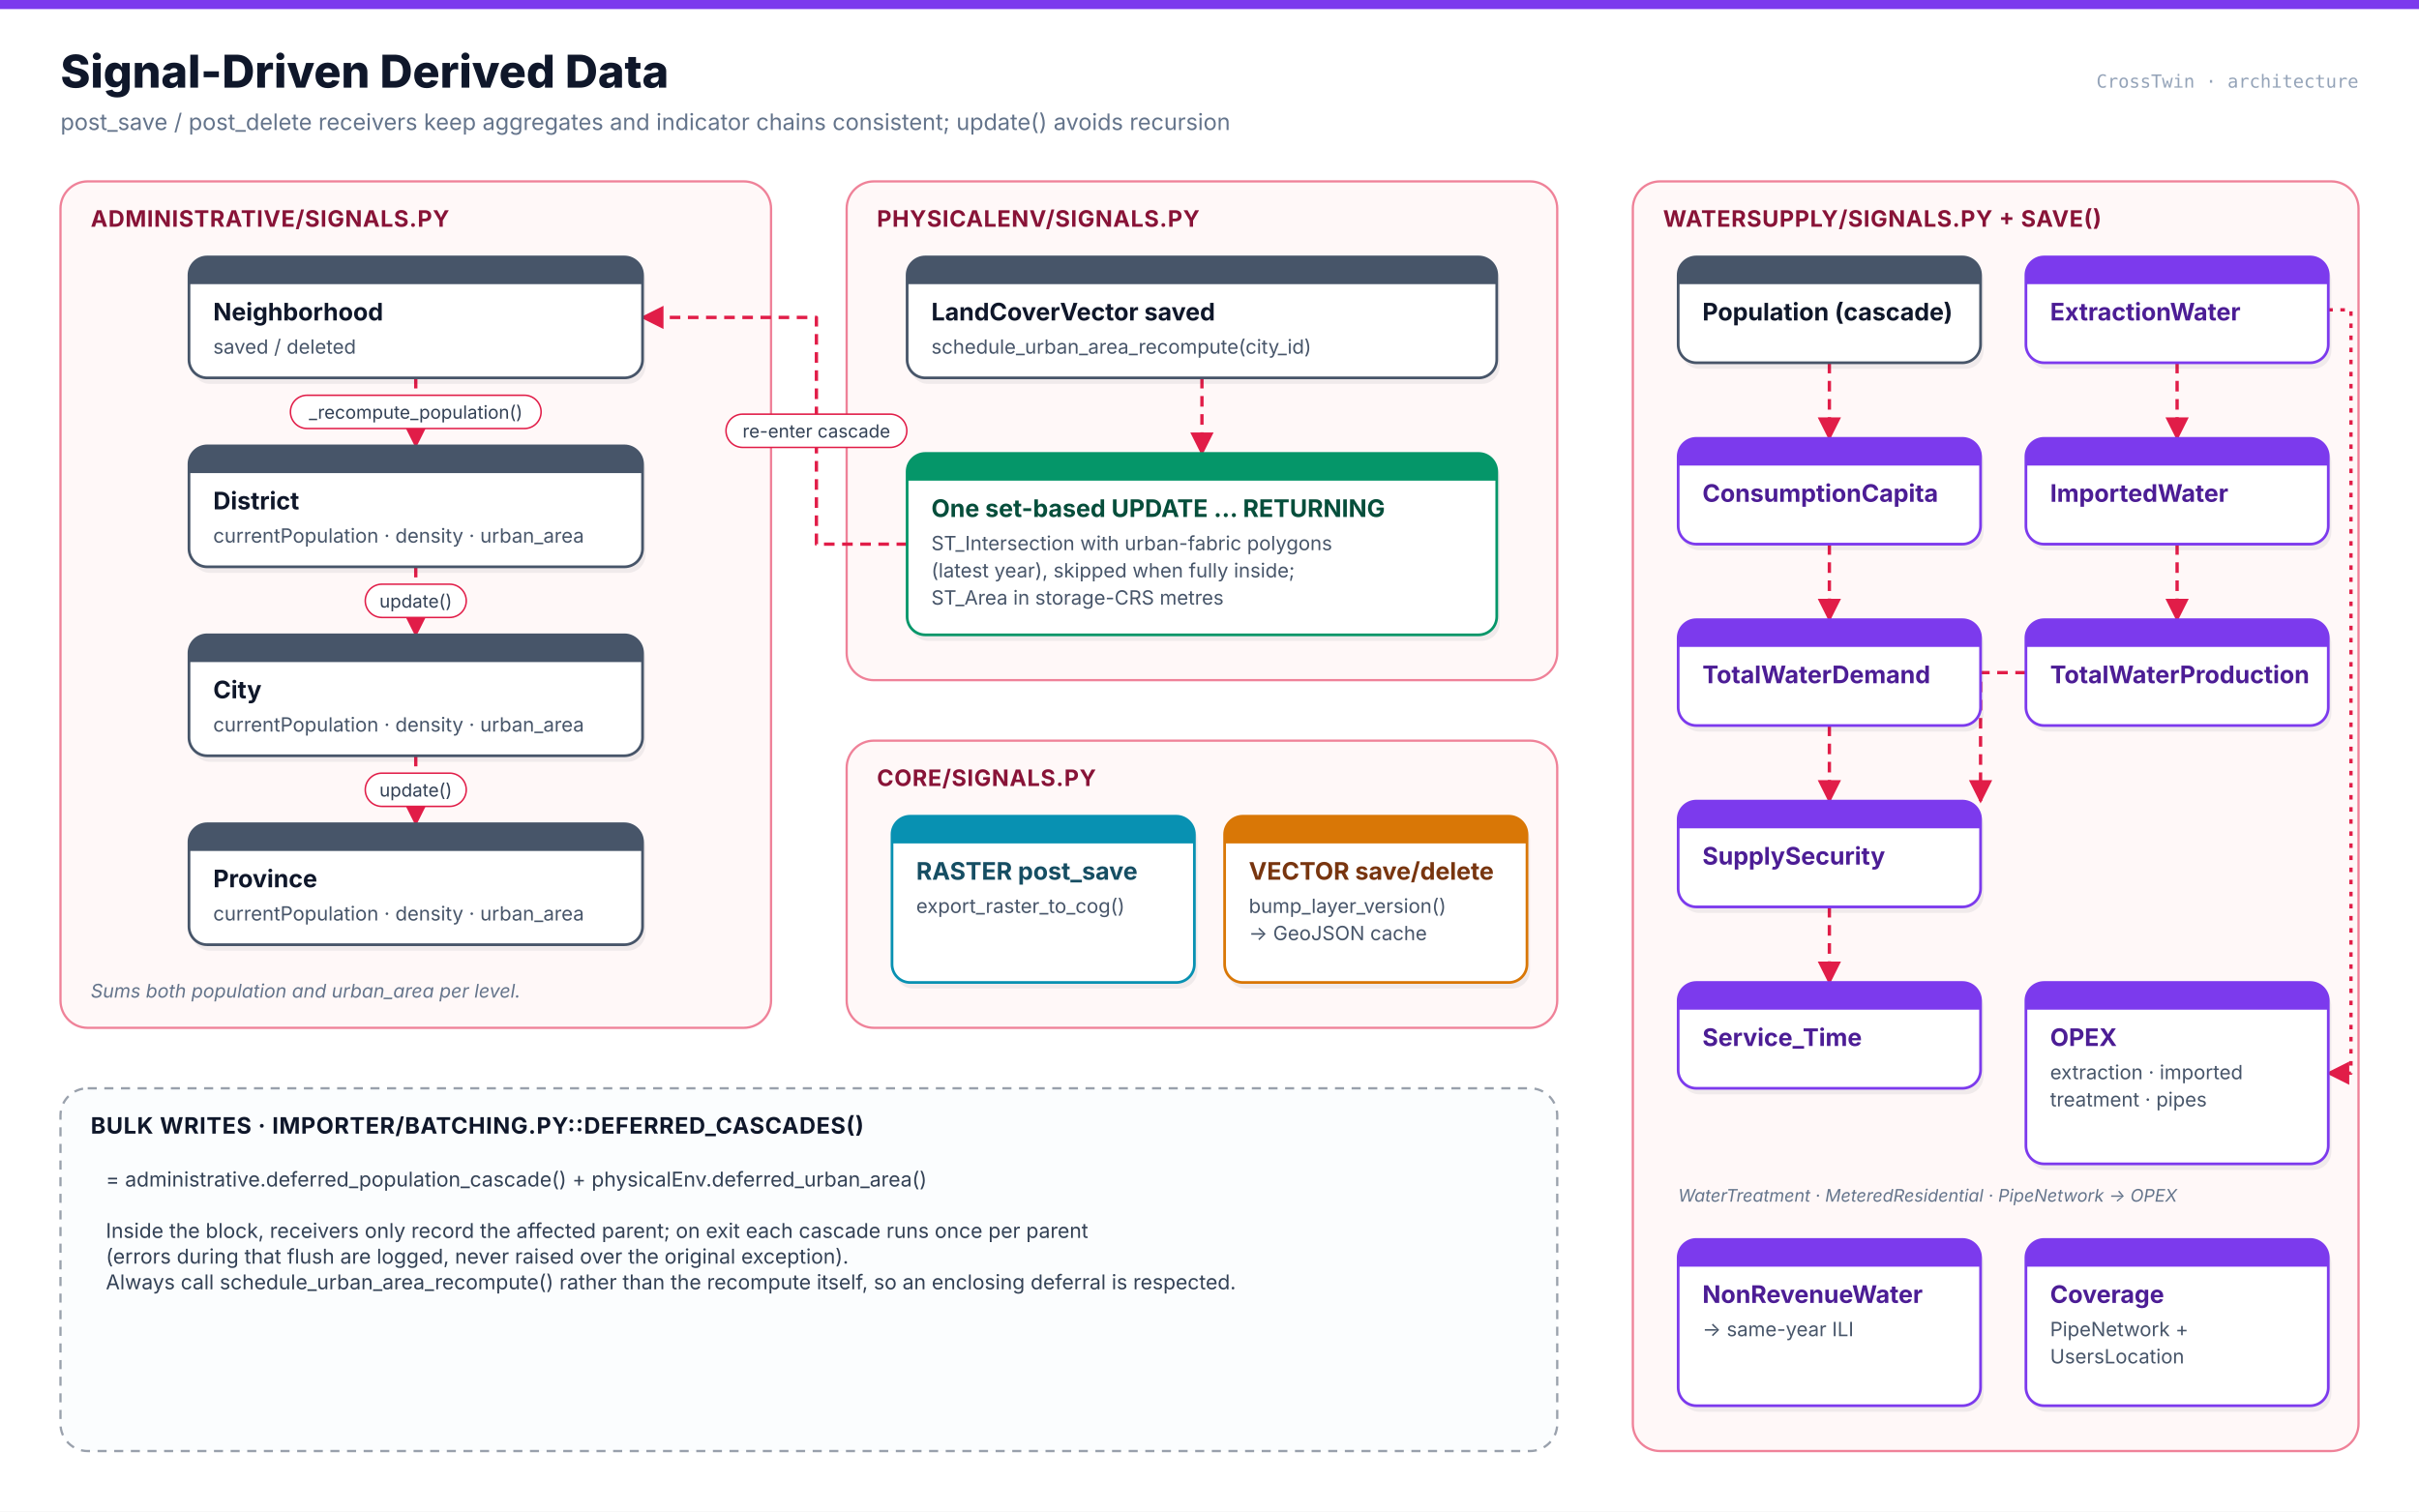
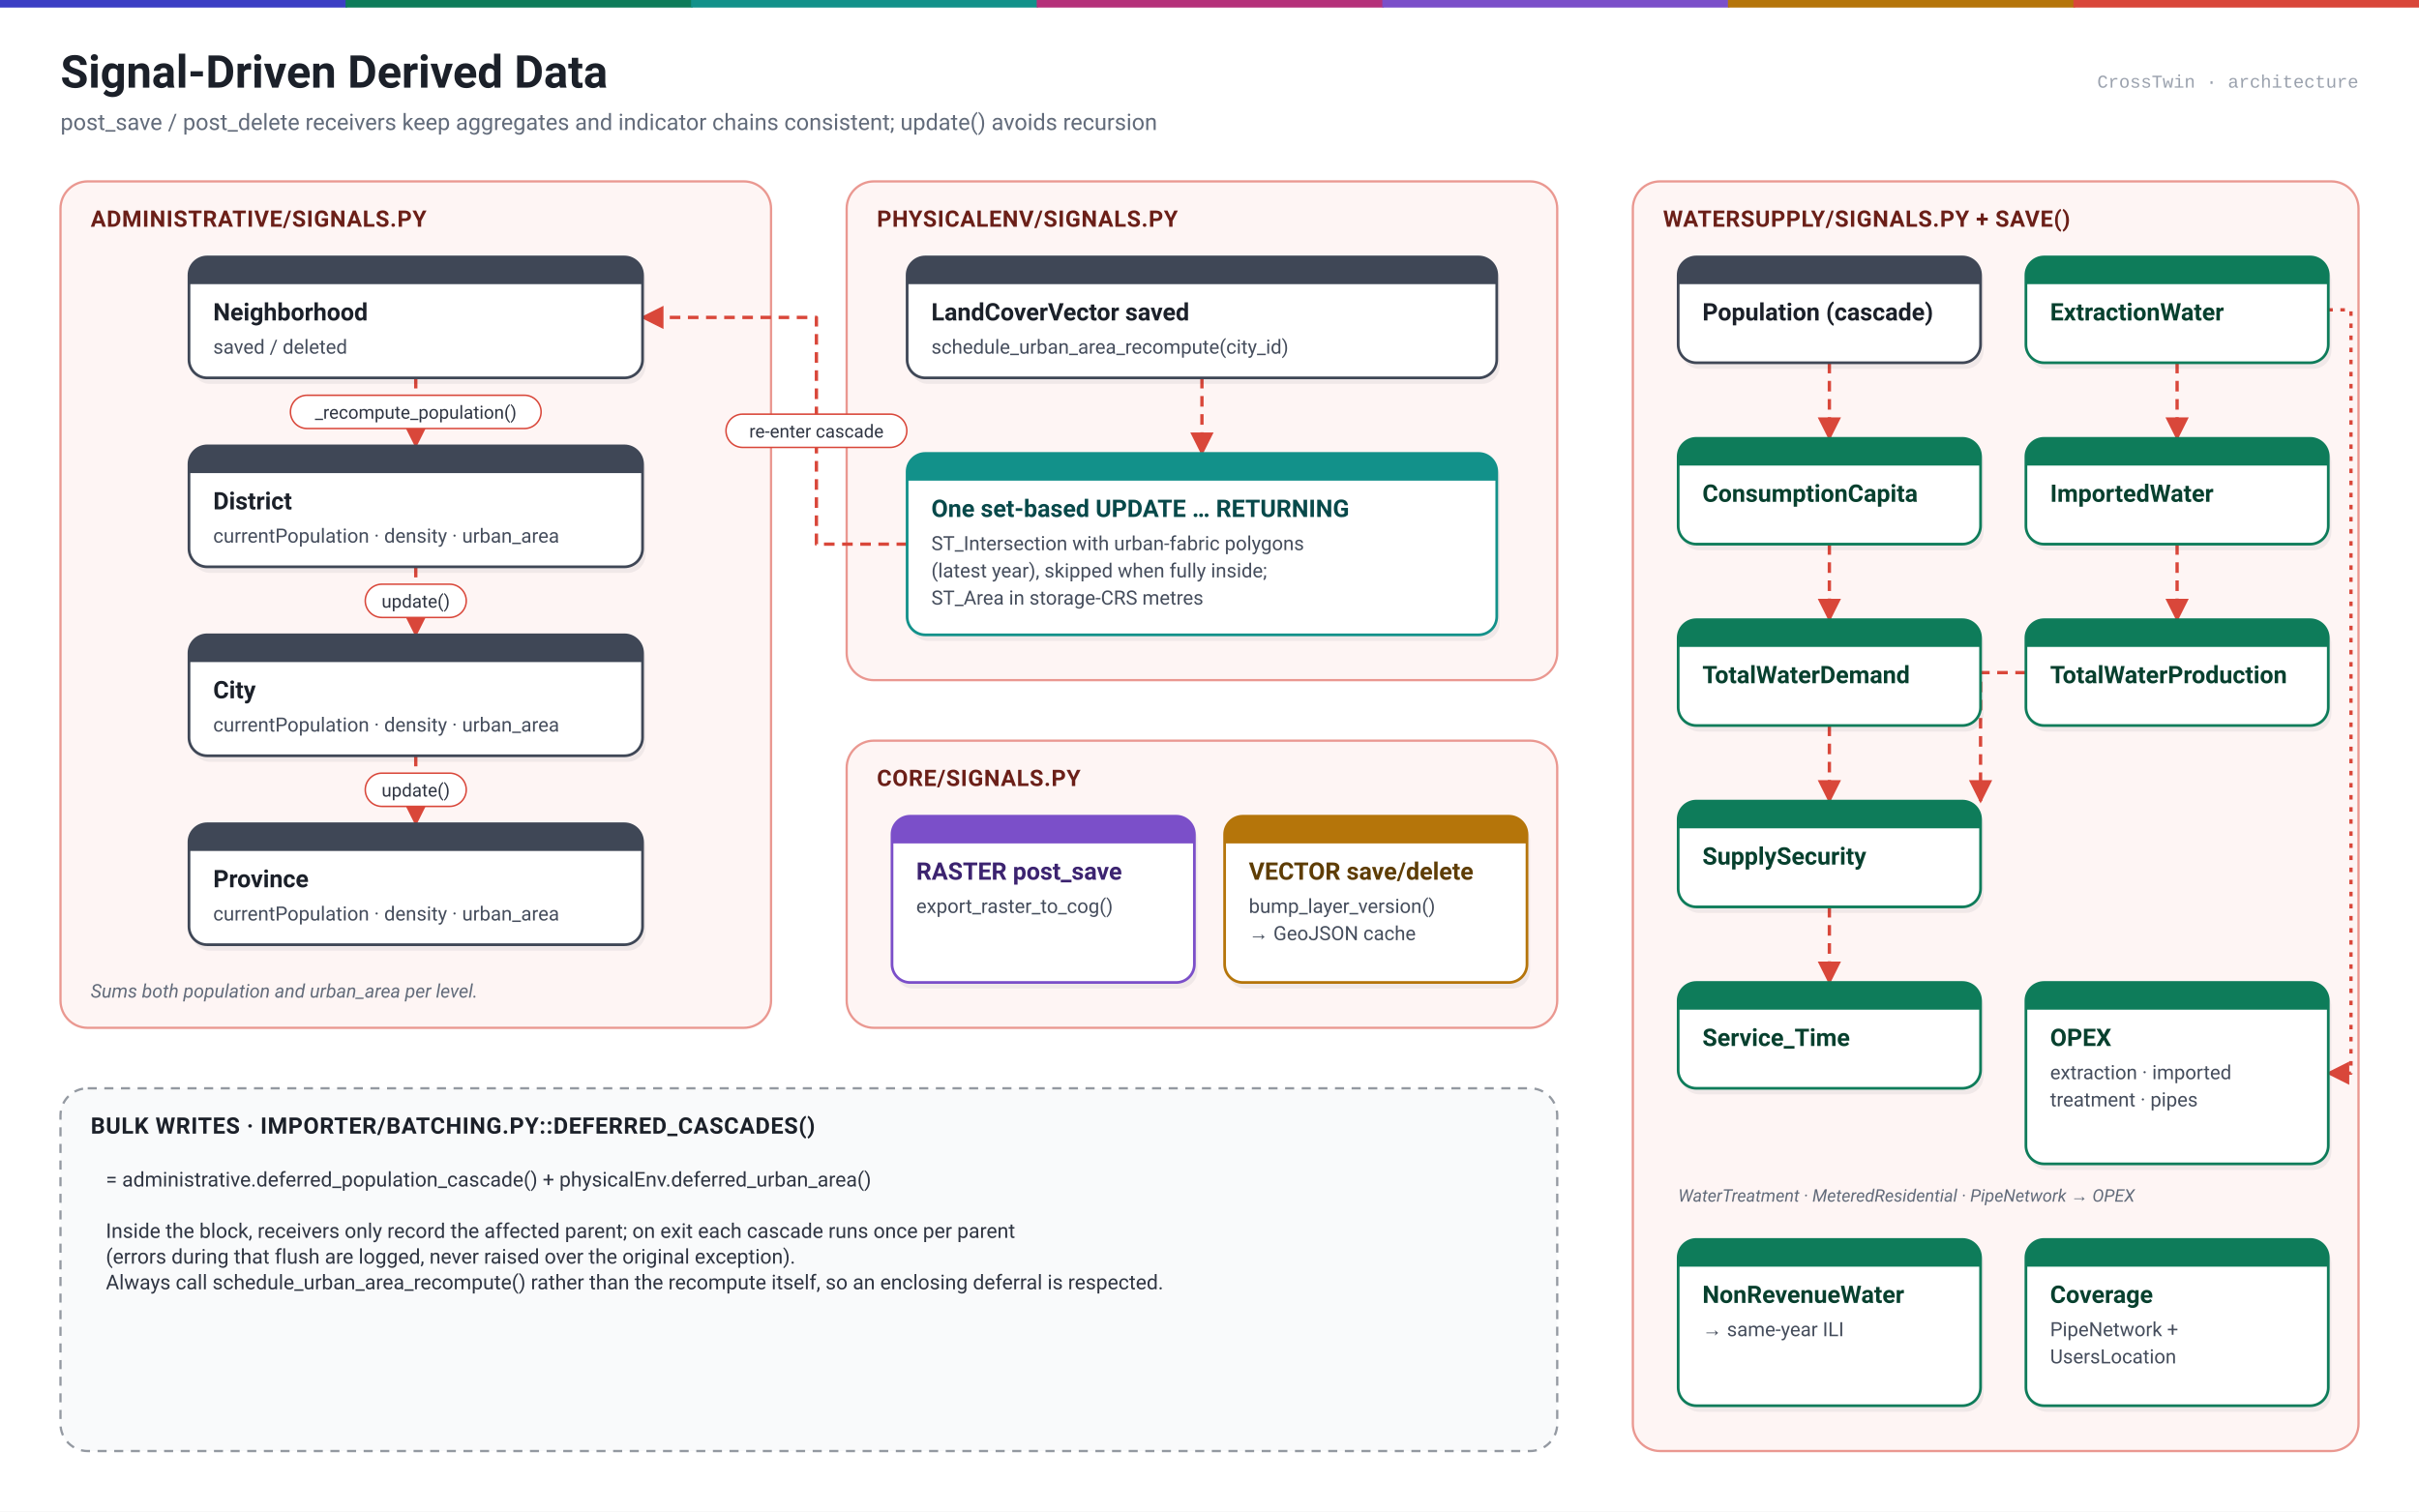
<svg xmlns="http://www.w3.org/2000/svg" viewBox="0 0 1600 1000" width="1600" height="1000" role="img" aria-label="Signal-Driven Derived Data">
  <style>
-   .t { font-family:'Inter','Segoe UI',system-ui,-apple-system,sans-serif; }
-   .m { font-family:'IBM Plex Mono','Cascadia Code',Consolas,monospace; }
+   .t { font-family:'Roboto','Helvetica Neue','Arial',sans-serif; }
+   .m { font-family:'JetBrains Mono','Consolas','Courier New',monospace; }
  .flow { stroke-dasharray:7 5; animation:dash 1.2s linear infinite; }
  @keyframes dash { to { stroke-dashoffset:-24; } }
  @media (prefers-reduced-motion: reduce) { .flow { animation:none; } }
</style>
  <defs>
    <marker id="a-client" viewBox="0 0 10 10" refX="9" refY="5" markerWidth="7" markerHeight="7" orient="auto-start-reverse">
-       <path d="M0,0 L10,5 L0,10 z" fill="#2563eb" />
+       <path d="M0,0 L10,5 L0,10 z" fill="#3b3fc4" />
    </marker>
    <marker id="as-client" viewBox="0 0 10 10" refX="9" refY="5" markerWidth="7" markerHeight="7" orient="auto-start-reverse">
-       <path d="M0,0 L10,5 L0,10 z" fill="#2563eb" />
+       <path d="M0,0 L10,5 L0,10 z" fill="#3b3fc4" />
    </marker>
    <marker id="a-django" viewBox="0 0 10 10" refX="9" refY="5" markerWidth="7" markerHeight="7" orient="auto-start-reverse">
-       <path d="M0,0 L10,5 L0,10 z" fill="#7c3aed" />
+       <path d="M0,0 L10,5 L0,10 z" fill="#0e7c5a" />
    </marker>
    <marker id="as-django" viewBox="0 0 10 10" refX="9" refY="5" markerWidth="7" markerHeight="7" orient="auto-start-reverse">
-       <path d="M0,0 L10,5 L0,10 z" fill="#7c3aed" />
+       <path d="M0,0 L10,5 L0,10 z" fill="#0e7c5a" />
    </marker>
    <marker id="a-data" viewBox="0 0 10 10" refX="9" refY="5" markerWidth="7" markerHeight="7" orient="auto-start-reverse">
-       <path d="M0,0 L10,5 L0,10 z" fill="#059669" />
+       <path d="M0,0 L10,5 L0,10 z" fill="#12918a" />
    </marker>
    <marker id="as-data" viewBox="0 0 10 10" refX="9" refY="5" markerWidth="7" markerHeight="7" orient="auto-start-reverse">
-       <path d="M0,0 L10,5 L0,10 z" fill="#059669" />
+       <path d="M0,0 L10,5 L0,10 z" fill="#12918a" />
    </marker>
    <marker id="a-external" viewBox="0 0 10 10" refX="9" refY="5" markerWidth="7" markerHeight="7" orient="auto-start-reverse">
-       <path d="M0,0 L10,5 L0,10 z" fill="#ea580c" />
+       <path d="M0,0 L10,5 L0,10 z" fill="#b5317a" />
    </marker>
    <marker id="as-external" viewBox="0 0 10 10" refX="9" refY="5" markerWidth="7" markerHeight="7" orient="auto-start-reverse">
-       <path d="M0,0 L10,5 L0,10 z" fill="#ea580c" />
+       <path d="M0,0 L10,5 L0,10 z" fill="#b5317a" />
    </marker>
    <marker id="a-raster" viewBox="0 0 10 10" refX="9" refY="5" markerWidth="7" markerHeight="7" orient="auto-start-reverse">
-       <path d="M0,0 L10,5 L0,10 z" fill="#0891b2" />
+       <path d="M0,0 L10,5 L0,10 z" fill="#7b4fc9" />
    </marker>
    <marker id="as-raster" viewBox="0 0 10 10" refX="9" refY="5" markerWidth="7" markerHeight="7" orient="auto-start-reverse">
-       <path d="M0,0 L10,5 L0,10 z" fill="#0891b2" />
+       <path d="M0,0 L10,5 L0,10 z" fill="#7b4fc9" />
    </marker>
    <marker id="a-cache" viewBox="0 0 10 10" refX="9" refY="5" markerWidth="7" markerHeight="7" orient="auto-start-reverse">
-       <path d="M0,0 L10,5 L0,10 z" fill="#d97706" />
+       <path d="M0,0 L10,5 L0,10 z" fill="#b5750a" />
    </marker>
    <marker id="as-cache" viewBox="0 0 10 10" refX="9" refY="5" markerWidth="7" markerHeight="7" orient="auto-start-reverse">
-       <path d="M0,0 L10,5 L0,10 z" fill="#d97706" />
+       <path d="M0,0 L10,5 L0,10 z" fill="#b5750a" />
    </marker>
    <marker id="a-signal" viewBox="0 0 10 10" refX="9" refY="5" markerWidth="7" markerHeight="7" orient="auto-start-reverse">
-       <path d="M0,0 L10,5 L0,10 z" fill="#e11d48" />
+       <path d="M0,0 L10,5 L0,10 z" fill="#d9473a" />
    </marker>
    <marker id="as-signal" viewBox="0 0 10 10" refX="9" refY="5" markerWidth="7" markerHeight="7" orient="auto-start-reverse">
-       <path d="M0,0 L10,5 L0,10 z" fill="#e11d48" />
+       <path d="M0,0 L10,5 L0,10 z" fill="#d9473a" />
    </marker>
    <marker id="a-neutral" viewBox="0 0 10 10" refX="9" refY="5" markerWidth="7" markerHeight="7" orient="auto-start-reverse">
-       <path d="M0,0 L10,5 L0,10 z" fill="#475569" />
+       <path d="M0,0 L10,5 L0,10 z" fill="#3f4756" />
    </marker>
    <marker id="as-neutral" viewBox="0 0 10 10" refX="9" refY="5" markerWidth="7" markerHeight="7" orient="auto-start-reverse">
-       <path d="M0,0 L10,5 L0,10 z" fill="#475569" />
+       <path d="M0,0 L10,5 L0,10 z" fill="#3f4756" />
    </marker>
  </defs>
  <rect width="1600" height="1000" fill="#ffffff" />
-   <rect width="1600" height="6" fill="#7c3aed" />
-   <text class="t" x="40" y="58" font-size="30" font-weight="800" fill="#0f172a">Signal-Driven Derived Data</text>
-   <text class="t" x="40" y="86" font-size="15" fill="#64748b">post_save / post_delete receivers keep aggregates and indicator chains consistent; update() avoids recursion</text>
-   <text class="m" x="1560" y="58" font-size="12" fill="#94a3b8" text-anchor="end">CrossTwin · architecture</text>
-   <rect x="40" y="120" width="470" height="560" rx="18" fill="#fff1f2" fill-opacity="0.55" stroke="#e11d48" stroke-opacity="0.55" stroke-width="1.5" />
-   <text class="t" x="60" y="150" font-size="15" font-weight="700" fill="#881337" letter-spacing="0.4">ADMINISTRATIVE/SIGNALS.PY</text>
-   <rect x="560" y="120" width="470" height="330" rx="18" fill="#fff1f2" fill-opacity="0.55" stroke="#e11d48" stroke-opacity="0.55" stroke-width="1.5" />
-   <text class="t" x="580" y="150" font-size="15" font-weight="700" fill="#881337" letter-spacing="0.4">PHYSICALENV/SIGNALS.PY</text>
-   <rect x="560" y="490" width="470" height="190" rx="18" fill="#fff1f2" fill-opacity="0.55" stroke="#e11d48" stroke-opacity="0.55" stroke-width="1.5" />
-   <text class="t" x="580" y="520" font-size="15" font-weight="700" fill="#881337" letter-spacing="0.4">CORE/SIGNALS.PY</text>
-   <rect x="1080" y="120" width="480" height="840" rx="18" fill="#fff1f2" fill-opacity="0.55" stroke="#e11d48" stroke-opacity="0.55" stroke-width="1.5" />
-   <text class="t" x="1100" y="150" font-size="15" font-weight="700" fill="#881337" letter-spacing="0.4">WATERSUPPLY/SIGNALS.PY + SAVE()</text>
-   <rect x="40" y="720" width="990" height="240" rx="18" fill="#f8fafc" fill-opacity="0.55" stroke="#475569" stroke-opacity="0.55" stroke-width="1.5" stroke-dasharray="6 5" />
-   <text class="t" x="60" y="750" font-size="15" font-weight="700" fill="#0f172a" letter-spacing="0.4">BULK WRITES  ·  IMPORTER/BATCHING.PY::DEFERRED_CASCADES()</text>
-   <path d="M1540,205 L1555,205 L1555,710 L1540,710" fill="none" stroke="#e11d48" stroke-width="2.2" stroke-linejoin="round" stroke-dasharray="3 5" marker-end="url(#a-signal)" />
-   <path d="M1340,445 L1310,445 L1310,530" fill="none" stroke="#e11d48" stroke-width="2.2" stroke-linejoin="round" class="flow" marker-end="url(#a-signal)" />
-   <path d="M1440,360 L1440,410" fill="none" stroke="#e11d48" stroke-width="2.2" stroke-linejoin="round" class="flow" marker-end="url(#a-signal)" />
-   <path d="M1440,240 L1440,290" fill="none" stroke="#e11d48" stroke-width="2.2" stroke-linejoin="round" class="flow" marker-end="url(#a-signal)" />
-   <path d="M1210,600 L1210,650" fill="none" stroke="#e11d48" stroke-width="2.2" stroke-linejoin="round" class="flow" marker-end="url(#a-signal)" />
-   <path d="M1210,480 L1210,530" fill="none" stroke="#e11d48" stroke-width="2.2" stroke-linejoin="round" class="flow" marker-end="url(#a-signal)" />
-   <path d="M1210,360 L1210,410" fill="none" stroke="#e11d48" stroke-width="2.2" stroke-linejoin="round" class="flow" marker-end="url(#a-signal)" />
-   <path d="M1210,240 L1210,290" fill="none" stroke="#e11d48" stroke-width="2.2" stroke-linejoin="round" class="flow" marker-end="url(#a-signal)" />
-   <path d="M600,360 L540,360 L540,210 L425,210" fill="none" stroke="#e11d48" stroke-width="2.2" stroke-linejoin="round" class="flow" marker-end="url(#a-signal)" />
-   <path d="M795,250 L795,300" fill="none" stroke="#e11d48" stroke-width="2.2" stroke-linejoin="round" class="flow" marker-end="url(#a-signal)" />
-   <path d="M275,500 L275,545" fill="none" stroke="#e11d48" stroke-width="2.2" stroke-linejoin="round" class="flow" marker-end="url(#a-signal)" />
-   <path d="M275,375 L275,420" fill="none" stroke="#e11d48" stroke-width="2.2" stroke-linejoin="round" class="flow" marker-end="url(#a-signal)" />
-   <path d="M275,250 L275,295" fill="none" stroke="#e11d48" stroke-width="2.2" stroke-linejoin="round" class="flow" marker-end="url(#a-signal)" />
-   <rect x="127" y="174" width="300" height="80" rx="12" fill="#0f172a" fill-opacity="0.06" />
-   <rect x="125" y="170" width="300" height="80" rx="12" fill="#fff" stroke="#475569" stroke-width="1.8" />
-   <path d="M137,170 h276 a12,12 0 0 1 12,12 v6 h-300 v-6 a12,12 0 0 1 12,-12 z" fill="#475569" />
-   <text class="t" x="141" y="212" font-size="16" font-weight="700" fill="#0f172a">Neighborhood</text>
-   <text class="t" x="141" y="234" font-size="13" fill="#475569">saved / deleted</text>
-   <rect x="127" y="299" width="300" height="80" rx="12" fill="#0f172a" fill-opacity="0.06" />
-   <rect x="125" y="295" width="300" height="80" rx="12" fill="#fff" stroke="#475569" stroke-width="1.8" />
-   <path d="M137,295 h276 a12,12 0 0 1 12,12 v6 h-300 v-6 a12,12 0 0 1 12,-12 z" fill="#475569" />
-   <text class="t" x="141" y="337" font-size="16" font-weight="700" fill="#0f172a">District</text>
-   <text class="t" x="141" y="359" font-size="13" fill="#475569">currentPopulation · density · urban_area</text>
-   <rect x="127" y="424" width="300" height="80" rx="12" fill="#0f172a" fill-opacity="0.06" />
-   <rect x="125" y="420" width="300" height="80" rx="12" fill="#fff" stroke="#475569" stroke-width="1.8" />
-   <path d="M137,420 h276 a12,12 0 0 1 12,12 v6 h-300 v-6 a12,12 0 0 1 12,-12 z" fill="#475569" />
-   <text class="t" x="141" y="462" font-size="16" font-weight="700" fill="#0f172a">City</text>
-   <text class="t" x="141" y="484" font-size="13" fill="#475569">currentPopulation · density · urban_area</text>
-   <rect x="127" y="549" width="300" height="80" rx="12" fill="#0f172a" fill-opacity="0.06" />
-   <rect x="125" y="545" width="300" height="80" rx="12" fill="#fff" stroke="#475569" stroke-width="1.8" />
-   <path d="M137,545 h276 a12,12 0 0 1 12,12 v6 h-300 v-6 a12,12 0 0 1 12,-12 z" fill="#475569" />
-   <text class="t" x="141" y="587" font-size="16" font-weight="700" fill="#0f172a">Province</text>
-   <text class="t" x="141" y="609" font-size="13" fill="#475569">currentPopulation · density · urban_area</text>
-   <rect x="602" y="174" width="390" height="80" rx="12" fill="#0f172a" fill-opacity="0.06" />
-   <rect x="600" y="170" width="390" height="80" rx="12" fill="#fff" stroke="#475569" stroke-width="1.8" />
-   <path d="M612,170 h366 a12,12 0 0 1 12,12 v6 h-390 v-6 a12,12 0 0 1 12,-12 z" fill="#475569" />
-   <text class="t" x="616" y="212" font-size="16" font-weight="700" fill="#0f172a">LandCoverVector saved</text>
-   <text class="t" x="616" y="234" font-size="13" fill="#475569">schedule_urban_area_recompute(city_id)</text>
-   <rect x="602" y="304" width="390" height="120" rx="12" fill="#0f172a" fill-opacity="0.06" />
-   <rect x="600" y="300" width="390" height="120" rx="12" fill="#fff" stroke="#059669" stroke-width="1.8" />
-   <path d="M612,300 h366 a12,12 0 0 1 12,12 v6 h-390 v-6 a12,12 0 0 1 12,-12 z" fill="#059669" />
-   <text class="t" x="616" y="342" font-size="16" font-weight="700" fill="#064e3b">One set-based UPDATE … RETURNING</text>
-   <text class="t" x="616" y="364" font-size="13" fill="#475569">ST_Intersection with urban-fabric polygons</text>
-   <text class="t" x="616" y="382" font-size="13" fill="#475569">(latest year), skipped when fully inside;</text>
-   <text class="t" x="616" y="400" font-size="13" fill="#475569">ST_Area in storage-CRS metres</text>
-   <rect x="592" y="544" width="200" height="110" rx="12" fill="#0f172a" fill-opacity="0.06" />
-   <rect x="590" y="540" width="200" height="110" rx="12" fill="#fff" stroke="#0891b2" stroke-width="1.8" />
-   <path d="M602,540 h176 a12,12 0 0 1 12,12 v6 h-200 v-6 a12,12 0 0 1 12,-12 z" fill="#0891b2" />
-   <text class="t" x="606" y="582" font-size="16" font-weight="700" fill="#164e63">RASTER post_save</text>
-   <text class="t" x="606" y="604" font-size="13" fill="#475569">export_raster_to_cog()</text>
-   <rect x="812" y="544" width="200" height="110" rx="12" fill="#0f172a" fill-opacity="0.06" />
-   <rect x="810" y="540" width="200" height="110" rx="12" fill="#fff" stroke="#d97706" stroke-width="1.8" />
-   <path d="M822,540 h176 a12,12 0 0 1 12,12 v6 h-200 v-6 a12,12 0 0 1 12,-12 z" fill="#d97706" />
-   <text class="t" x="826" y="582" font-size="16" font-weight="700" fill="#78350f">VECTOR save/delete</text>
-   <text class="t" x="826" y="604" font-size="13" fill="#475569">bump_layer_version()</text>
-   <text class="t" x="826" y="622" font-size="13" fill="#475569">→ GeoJSON cache</text>
-   <rect x="1112" y="174" width="200" height="70" rx="12" fill="#0f172a" fill-opacity="0.06" />
-   <rect x="1110" y="170" width="200" height="70" rx="12" fill="#fff" stroke="#475569" stroke-width="1.8" />
-   <path d="M1122,170 h176 a12,12 0 0 1 12,12 v6 h-200 v-6 a12,12 0 0 1 12,-12 z" fill="#475569" />
-   <text class="t" x="1126" y="212" font-size="16" font-weight="700" fill="#0f172a">Population (cascade)</text>
-   <rect x="1112" y="294" width="200" height="70" rx="12" fill="#0f172a" fill-opacity="0.06" />
-   <rect x="1110" y="290" width="200" height="70" rx="12" fill="#fff" stroke="#7c3aed" stroke-width="1.8" />
-   <path d="M1122,290 h176 a12,12 0 0 1 12,12 v6 h-200 v-6 a12,12 0 0 1 12,-12 z" fill="#7c3aed" />
-   <text class="t" x="1126" y="332" font-size="16" font-weight="700" fill="#4c1d95">ConsumptionCapita</text>
-   <rect x="1112" y="414" width="200" height="70" rx="12" fill="#0f172a" fill-opacity="0.06" />
-   <rect x="1110" y="410" width="200" height="70" rx="12" fill="#fff" stroke="#7c3aed" stroke-width="1.8" />
-   <path d="M1122,410 h176 a12,12 0 0 1 12,12 v6 h-200 v-6 a12,12 0 0 1 12,-12 z" fill="#7c3aed" />
-   <text class="t" x="1126" y="452" font-size="16" font-weight="700" fill="#4c1d95">TotalWaterDemand</text>
-   <rect x="1112" y="534" width="200" height="70" rx="12" fill="#0f172a" fill-opacity="0.06" />
-   <rect x="1110" y="530" width="200" height="70" rx="12" fill="#fff" stroke="#7c3aed" stroke-width="1.8" />
-   <path d="M1122,530 h176 a12,12 0 0 1 12,12 v6 h-200 v-6 a12,12 0 0 1 12,-12 z" fill="#7c3aed" />
-   <text class="t" x="1126" y="572" font-size="16" font-weight="700" fill="#4c1d95">SupplySecurity</text>
-   <rect x="1112" y="654" width="200" height="70" rx="12" fill="#0f172a" fill-opacity="0.06" />
-   <rect x="1110" y="650" width="200" height="70" rx="12" fill="#fff" stroke="#7c3aed" stroke-width="1.8" />
-   <path d="M1122,650 h176 a12,12 0 0 1 12,12 v6 h-200 v-6 a12,12 0 0 1 12,-12 z" fill="#7c3aed" />
-   <text class="t" x="1126" y="692" font-size="16" font-weight="700" fill="#4c1d95">Service_Time</text>
-   <rect x="1342" y="174" width="200" height="70" rx="12" fill="#0f172a" fill-opacity="0.06" />
-   <rect x="1340" y="170" width="200" height="70" rx="12" fill="#fff" stroke="#7c3aed" stroke-width="1.8" />
-   <path d="M1352,170 h176 a12,12 0 0 1 12,12 v6 h-200 v-6 a12,12 0 0 1 12,-12 z" fill="#7c3aed" />
-   <text class="t" x="1356" y="212" font-size="16" font-weight="700" fill="#4c1d95">ExtractionWater</text>
-   <rect x="1342" y="294" width="200" height="70" rx="12" fill="#0f172a" fill-opacity="0.06" />
-   <rect x="1340" y="290" width="200" height="70" rx="12" fill="#fff" stroke="#7c3aed" stroke-width="1.8" />
-   <path d="M1352,290 h176 a12,12 0 0 1 12,12 v6 h-200 v-6 a12,12 0 0 1 12,-12 z" fill="#7c3aed" />
-   <text class="t" x="1356" y="332" font-size="16" font-weight="700" fill="#4c1d95">ImportedWater</text>
-   <rect x="1342" y="414" width="200" height="70" rx="12" fill="#0f172a" fill-opacity="0.06" />
-   <rect x="1340" y="410" width="200" height="70" rx="12" fill="#fff" stroke="#7c3aed" stroke-width="1.8" />
-   <path d="M1352,410 h176 a12,12 0 0 1 12,12 v6 h-200 v-6 a12,12 0 0 1 12,-12 z" fill="#7c3aed" />
-   <text class="t" x="1356" y="452" font-size="16" font-weight="700" fill="#4c1d95">TotalWaterProduction</text>
-   <rect x="1342" y="654" width="200" height="120" rx="12" fill="#0f172a" fill-opacity="0.06" />
-   <rect x="1340" y="650" width="200" height="120" rx="12" fill="#fff" stroke="#7c3aed" stroke-width="1.8" />
-   <path d="M1352,650 h176 a12,12 0 0 1 12,12 v6 h-200 v-6 a12,12 0 0 1 12,-12 z" fill="#7c3aed" />
-   <text class="t" x="1356" y="692" font-size="16" font-weight="700" fill="#4c1d95">OPEX</text>
-   <text class="t" x="1356" y="714" font-size="13" fill="#475569">extraction · imported</text>
-   <text class="t" x="1356" y="732" font-size="13" fill="#475569">treatment · pipes</text>
-   <rect x="1342" y="824" width="200" height="110" rx="12" fill="#0f172a" fill-opacity="0.06" />
-   <rect x="1340" y="820" width="200" height="110" rx="12" fill="#fff" stroke="#7c3aed" stroke-width="1.8" />
-   <path d="M1352,820 h176 a12,12 0 0 1 12,12 v6 h-200 v-6 a12,12 0 0 1 12,-12 z" fill="#7c3aed" />
-   <text class="t" x="1356" y="862" font-size="16" font-weight="700" fill="#4c1d95">Coverage</text>
-   <text class="t" x="1356" y="884" font-size="13" fill="#475569">PipeNetwork +</text>
-   <text class="t" x="1356" y="902" font-size="13" fill="#475569">UsersLocation</text>
-   <rect x="1112" y="824" width="200" height="110" rx="12" fill="#0f172a" fill-opacity="0.06" />
-   <rect x="1110" y="820" width="200" height="110" rx="12" fill="#fff" stroke="#7c3aed" stroke-width="1.8" />
-   <path d="M1122,820 h176 a12,12 0 0 1 12,12 v6 h-200 v-6 a12,12 0 0 1 12,-12 z" fill="#7c3aed" />
-   <text class="t" x="1126" y="862" font-size="16" font-weight="700" fill="#4c1d95">NonRevenueWater</text>
-   <text class="t" x="1126" y="884" font-size="13" fill="#475569">→ same-year ILI</text>
-   <rect x="192.1" y="261.5" width="165.8" height="22" rx="11" fill="#fff" stroke="#e11d48" stroke-width="1" />
-   <text class="t" x="275.0" y="277.0" font-size="12" fill="#334155" text-anchor="middle">_recompute_population()</text>
-   <rect x="241.6" y="386.5" width="66.8" height="22" rx="11" fill="#fff" stroke="#e11d48" stroke-width="1" />
-   <text class="t" x="275.0" y="402.0" font-size="12" fill="#334155" text-anchor="middle">update()</text>
-   <rect x="241.6" y="511.5" width="66.8" height="22" rx="11" fill="#fff" stroke="#e11d48" stroke-width="1" />
-   <text class="t" x="275.0" y="527.0" font-size="12" fill="#334155" text-anchor="middle">update()</text>
-   <text class="t" x="60" y="660" font-size="12.5" fill="#64748b" font-style="italic">Sums both population and urban_area per level.</text>
-   <rect x="480.2" y="274.0" width="119.6" height="22" rx="11" fill="#fff" stroke="#e11d48" stroke-width="1" />
-   <text class="t" x="540.0" y="289.5" font-size="12" fill="#334155" text-anchor="middle">re-enter cascade</text>
-   <text class="t" x="1110" y="795" font-size="11.5" fill="#64748b" font-style="italic">WaterTreatment · MeteredResidential · PipeNetwork → OPEX</text>
-   <text class="t" x="70" y="785" font-size="13.5" fill="#334155">= administrative.deferred_population_cascade()  +  physicalEnv.deferred_urban_area()</text>
-   <text class="t" x="70" y="802" font-size="13.5" fill="#334155" />
-   <text class="t" x="70" y="819" font-size="13.5" fill="#334155">Inside the block, receivers only record the affected parent; on exit each cascade runs once per parent</text>
-   <text class="t" x="70" y="836" font-size="13.5" fill="#334155">(errors during that flush are logged, never raised over the original exception).</text>
-   <text class="t" x="70" y="853" font-size="13.5" fill="#334155">Always call schedule_urban_area_recompute() rather than the recompute itself, so an enclosing deferral is respected.</text>
+   <rect x="0.0" width="229.6" height="5" fill="#3b3fc4" />
+   <rect x="228.6" width="229.6" height="5" fill="#0e7c5a" />
+   <rect x="457.1" width="229.6" height="5" fill="#12918a" />
+   <rect x="685.7" width="229.6" height="5" fill="#b5317a" />
+   <rect x="914.3" width="229.6" height="5" fill="#7b4fc9" />
+   <rect x="1142.9" width="229.6" height="5" fill="#b5750a" />
+   <rect x="1371.4" width="229.6" height="5" fill="#d9473a" />
+   <text class="t" x="40" y="58" font-size="30" font-weight="600" fill="#1b2029">Signal-Driven Derived Data</text>
+   <text class="t" x="40" y="86" font-size="15" fill="#626b7a">post_save / post_delete receivers keep aggregates and indicator chains consistent; update() avoids recursion</text>
+   <text class="m" x="1560" y="58" font-size="12" fill="#9aa1ad" text-anchor="end">CrossTwin · architecture</text>
+   <rect x="40" y="120" width="470" height="560" rx="18" fill="#fdeceb" fill-opacity="0.55" stroke="#d9473a" stroke-opacity="0.55" stroke-width="1.5" />
+   <text class="t" x="60" y="150" font-size="15" font-weight="700" fill="#6b1f18" letter-spacing="0.4">ADMINISTRATIVE/SIGNALS.PY</text>
+   <rect x="560" y="120" width="470" height="330" rx="18" fill="#fdeceb" fill-opacity="0.55" stroke="#d9473a" stroke-opacity="0.55" stroke-width="1.5" />
+   <text class="t" x="580" y="150" font-size="15" font-weight="700" fill="#6b1f18" letter-spacing="0.4">PHYSICALENV/SIGNALS.PY</text>
+   <rect x="560" y="490" width="470" height="190" rx="18" fill="#fdeceb" fill-opacity="0.55" stroke="#d9473a" stroke-opacity="0.55" stroke-width="1.5" />
+   <text class="t" x="580" y="520" font-size="15" font-weight="700" fill="#6b1f18" letter-spacing="0.4">CORE/SIGNALS.PY</text>
+   <rect x="1080" y="120" width="480" height="840" rx="18" fill="#fdeceb" fill-opacity="0.55" stroke="#d9473a" stroke-opacity="0.55" stroke-width="1.5" />
+   <text class="t" x="1100" y="150" font-size="15" font-weight="700" fill="#6b1f18" letter-spacing="0.4">WATERSUPPLY/SIGNALS.PY + SAVE()</text>
+   <rect x="40" y="720" width="990" height="240" rx="18" fill="#f4f5f7" fill-opacity="0.55" stroke="#3f4756" stroke-opacity="0.55" stroke-width="1.5" stroke-dasharray="6 5" />
+   <text class="t" x="60" y="750" font-size="15" font-weight="700" fill="#1b2029" letter-spacing="0.4">BULK WRITES  ·  IMPORTER/BATCHING.PY::DEFERRED_CASCADES()</text>
+   <path d="M1540,205 L1555,205 L1555,710 L1540,710" fill="none" stroke="#d9473a" stroke-width="2.2" stroke-linejoin="round" stroke-dasharray="3 5" marker-end="url(#a-signal)" />
+   <path d="M1340,445 L1310,445 L1310,530" fill="none" stroke="#d9473a" stroke-width="2.2" stroke-linejoin="round" class="flow" marker-end="url(#a-signal)" />
+   <path d="M1440,360 L1440,410" fill="none" stroke="#d9473a" stroke-width="2.2" stroke-linejoin="round" class="flow" marker-end="url(#a-signal)" />
+   <path d="M1440,240 L1440,290" fill="none" stroke="#d9473a" stroke-width="2.2" stroke-linejoin="round" class="flow" marker-end="url(#a-signal)" />
+   <path d="M1210,600 L1210,650" fill="none" stroke="#d9473a" stroke-width="2.2" stroke-linejoin="round" class="flow" marker-end="url(#a-signal)" />
+   <path d="M1210,480 L1210,530" fill="none" stroke="#d9473a" stroke-width="2.2" stroke-linejoin="round" class="flow" marker-end="url(#a-signal)" />
+   <path d="M1210,360 L1210,410" fill="none" stroke="#d9473a" stroke-width="2.2" stroke-linejoin="round" class="flow" marker-end="url(#a-signal)" />
+   <path d="M1210,240 L1210,290" fill="none" stroke="#d9473a" stroke-width="2.2" stroke-linejoin="round" class="flow" marker-end="url(#a-signal)" />
+   <path d="M600,360 L540,360 L540,210 L425,210" fill="none" stroke="#d9473a" stroke-width="2.2" stroke-linejoin="round" class="flow" marker-end="url(#a-signal)" />
+   <path d="M795,250 L795,300" fill="none" stroke="#d9473a" stroke-width="2.2" stroke-linejoin="round" class="flow" marker-end="url(#a-signal)" />
+   <path d="M275,500 L275,545" fill="none" stroke="#d9473a" stroke-width="2.2" stroke-linejoin="round" class="flow" marker-end="url(#a-signal)" />
+   <path d="M275,375 L275,420" fill="none" stroke="#d9473a" stroke-width="2.2" stroke-linejoin="round" class="flow" marker-end="url(#a-signal)" />
+   <path d="M275,250 L275,295" fill="none" stroke="#d9473a" stroke-width="2.2" stroke-linejoin="round" class="flow" marker-end="url(#a-signal)" />
+   <rect x="127" y="174" width="300" height="80" rx="12" fill="#1b2029" fill-opacity="0.06" />
+   <rect x="125" y="170" width="300" height="80" rx="12" fill="#fff" stroke="#3f4756" stroke-width="1.8" />
+   <path d="M137,170 h276 a12,12 0 0 1 12,12 v6 h-300 v-6 a12,12 0 0 1 12,-12 z" fill="#3f4756" />
+   <text class="t" x="141" y="212" font-size="16" font-weight="700" fill="#1b2029">Neighborhood</text>
+   <text class="t" x="141" y="234" font-size="13" fill="#454d5c">saved / deleted</text>
+   <rect x="127" y="299" width="300" height="80" rx="12" fill="#1b2029" fill-opacity="0.06" />
+   <rect x="125" y="295" width="300" height="80" rx="12" fill="#fff" stroke="#3f4756" stroke-width="1.8" />
+   <path d="M137,295 h276 a12,12 0 0 1 12,12 v6 h-300 v-6 a12,12 0 0 1 12,-12 z" fill="#3f4756" />
+   <text class="t" x="141" y="337" font-size="16" font-weight="700" fill="#1b2029">District</text>
+   <text class="t" x="141" y="359" font-size="13" fill="#454d5c">currentPopulation · density · urban_area</text>
+   <rect x="127" y="424" width="300" height="80" rx="12" fill="#1b2029" fill-opacity="0.06" />
+   <rect x="125" y="420" width="300" height="80" rx="12" fill="#fff" stroke="#3f4756" stroke-width="1.8" />
+   <path d="M137,420 h276 a12,12 0 0 1 12,12 v6 h-300 v-6 a12,12 0 0 1 12,-12 z" fill="#3f4756" />
+   <text class="t" x="141" y="462" font-size="16" font-weight="700" fill="#1b2029">City</text>
+   <text class="t" x="141" y="484" font-size="13" fill="#454d5c">currentPopulation · density · urban_area</text>
+   <rect x="127" y="549" width="300" height="80" rx="12" fill="#1b2029" fill-opacity="0.06" />
+   <rect x="125" y="545" width="300" height="80" rx="12" fill="#fff" stroke="#3f4756" stroke-width="1.8" />
+   <path d="M137,545 h276 a12,12 0 0 1 12,12 v6 h-300 v-6 a12,12 0 0 1 12,-12 z" fill="#3f4756" />
+   <text class="t" x="141" y="587" font-size="16" font-weight="700" fill="#1b2029">Province</text>
+   <text class="t" x="141" y="609" font-size="13" fill="#454d5c">currentPopulation · density · urban_area</text>
+   <rect x="602" y="174" width="390" height="80" rx="12" fill="#1b2029" fill-opacity="0.06" />
+   <rect x="600" y="170" width="390" height="80" rx="12" fill="#fff" stroke="#3f4756" stroke-width="1.8" />
+   <path d="M612,170 h366 a12,12 0 0 1 12,12 v6 h-390 v-6 a12,12 0 0 1 12,-12 z" fill="#3f4756" />
+   <text class="t" x="616" y="212" font-size="16" font-weight="700" fill="#1b2029">LandCoverVector saved</text>
+   <text class="t" x="616" y="234" font-size="13" fill="#454d5c">schedule_urban_area_recompute(city_id)</text>
+   <rect x="602" y="304" width="390" height="120" rx="12" fill="#1b2029" fill-opacity="0.06" />
+   <rect x="600" y="300" width="390" height="120" rx="12" fill="#fff" stroke="#12918a" stroke-width="1.8" />
+   <path d="M612,300 h366 a12,12 0 0 1 12,12 v6 h-390 v-6 a12,12 0 0 1 12,-12 z" fill="#12918a" />
+   <text class="t" x="616" y="342" font-size="16" font-weight="700" fill="#08494a">One set-based UPDATE … RETURNING</text>
+   <text class="t" x="616" y="364" font-size="13" fill="#454d5c">ST_Intersection with urban-fabric polygons</text>
+   <text class="t" x="616" y="382" font-size="13" fill="#454d5c">(latest year), skipped when fully inside;</text>
+   <text class="t" x="616" y="400" font-size="13" fill="#454d5c">ST_Area in storage-CRS metres</text>
+   <rect x="592" y="544" width="200" height="110" rx="12" fill="#1b2029" fill-opacity="0.06" />
+   <rect x="590" y="540" width="200" height="110" rx="12" fill="#fff" stroke="#7b4fc9" stroke-width="1.8" />
+   <path d="M602,540 h176 a12,12 0 0 1 12,12 v6 h-200 v-6 a12,12 0 0 1 12,-12 z" fill="#7b4fc9" />
+   <text class="t" x="606" y="582" font-size="16" font-weight="700" fill="#3c2370">RASTER post_save</text>
+   <text class="t" x="606" y="604" font-size="13" fill="#454d5c">export_raster_to_cog()</text>
+   <rect x="812" y="544" width="200" height="110" rx="12" fill="#1b2029" fill-opacity="0.06" />
+   <rect x="810" y="540" width="200" height="110" rx="12" fill="#fff" stroke="#b5750a" stroke-width="1.8" />
+   <path d="M822,540 h176 a12,12 0 0 1 12,12 v6 h-200 v-6 a12,12 0 0 1 12,-12 z" fill="#b5750a" />
+   <text class="t" x="826" y="582" font-size="16" font-weight="700" fill="#5e3d05">VECTOR save/delete</text>
+   <text class="t" x="826" y="604" font-size="13" fill="#454d5c">bump_layer_version()</text>
+   <text class="t" x="826" y="622" font-size="13" fill="#454d5c">→ GeoJSON cache</text>
+   <rect x="1112" y="174" width="200" height="70" rx="12" fill="#1b2029" fill-opacity="0.06" />
+   <rect x="1110" y="170" width="200" height="70" rx="12" fill="#fff" stroke="#3f4756" stroke-width="1.8" />
+   <path d="M1122,170 h176 a12,12 0 0 1 12,12 v6 h-200 v-6 a12,12 0 0 1 12,-12 z" fill="#3f4756" />
+   <text class="t" x="1126" y="212" font-size="16" font-weight="700" fill="#1b2029">Population (cascade)</text>
+   <rect x="1112" y="294" width="200" height="70" rx="12" fill="#1b2029" fill-opacity="0.06" />
+   <rect x="1110" y="290" width="200" height="70" rx="12" fill="#fff" stroke="#0e7c5a" stroke-width="1.8" />
+   <path d="M1122,290 h176 a12,12 0 0 1 12,12 v6 h-200 v-6 a12,12 0 0 1 12,-12 z" fill="#0e7c5a" />
+   <text class="t" x="1126" y="332" font-size="16" font-weight="700" fill="#07402e">ConsumptionCapita</text>
+   <rect x="1112" y="414" width="200" height="70" rx="12" fill="#1b2029" fill-opacity="0.06" />
+   <rect x="1110" y="410" width="200" height="70" rx="12" fill="#fff" stroke="#0e7c5a" stroke-width="1.8" />
+   <path d="M1122,410 h176 a12,12 0 0 1 12,12 v6 h-200 v-6 a12,12 0 0 1 12,-12 z" fill="#0e7c5a" />
+   <text class="t" x="1126" y="452" font-size="16" font-weight="700" fill="#07402e">TotalWaterDemand</text>
+   <rect x="1112" y="534" width="200" height="70" rx="12" fill="#1b2029" fill-opacity="0.06" />
+   <rect x="1110" y="530" width="200" height="70" rx="12" fill="#fff" stroke="#0e7c5a" stroke-width="1.8" />
+   <path d="M1122,530 h176 a12,12 0 0 1 12,12 v6 h-200 v-6 a12,12 0 0 1 12,-12 z" fill="#0e7c5a" />
+   <text class="t" x="1126" y="572" font-size="16" font-weight="700" fill="#07402e">SupplySecurity</text>
+   <rect x="1112" y="654" width="200" height="70" rx="12" fill="#1b2029" fill-opacity="0.06" />
+   <rect x="1110" y="650" width="200" height="70" rx="12" fill="#fff" stroke="#0e7c5a" stroke-width="1.8" />
+   <path d="M1122,650 h176 a12,12 0 0 1 12,12 v6 h-200 v-6 a12,12 0 0 1 12,-12 z" fill="#0e7c5a" />
+   <text class="t" x="1126" y="692" font-size="16" font-weight="700" fill="#07402e">Service_Time</text>
+   <rect x="1342" y="174" width="200" height="70" rx="12" fill="#1b2029" fill-opacity="0.06" />
+   <rect x="1340" y="170" width="200" height="70" rx="12" fill="#fff" stroke="#0e7c5a" stroke-width="1.8" />
+   <path d="M1352,170 h176 a12,12 0 0 1 12,12 v6 h-200 v-6 a12,12 0 0 1 12,-12 z" fill="#0e7c5a" />
+   <text class="t" x="1356" y="212" font-size="16" font-weight="700" fill="#07402e">ExtractionWater</text>
+   <rect x="1342" y="294" width="200" height="70" rx="12" fill="#1b2029" fill-opacity="0.06" />
+   <rect x="1340" y="290" width="200" height="70" rx="12" fill="#fff" stroke="#0e7c5a" stroke-width="1.8" />
+   <path d="M1352,290 h176 a12,12 0 0 1 12,12 v6 h-200 v-6 a12,12 0 0 1 12,-12 z" fill="#0e7c5a" />
+   <text class="t" x="1356" y="332" font-size="16" font-weight="700" fill="#07402e">ImportedWater</text>
+   <rect x="1342" y="414" width="200" height="70" rx="12" fill="#1b2029" fill-opacity="0.06" />
+   <rect x="1340" y="410" width="200" height="70" rx="12" fill="#fff" stroke="#0e7c5a" stroke-width="1.8" />
+   <path d="M1352,410 h176 a12,12 0 0 1 12,12 v6 h-200 v-6 a12,12 0 0 1 12,-12 z" fill="#0e7c5a" />
+   <text class="t" x="1356" y="452" font-size="16" font-weight="700" fill="#07402e">TotalWaterProduction</text>
+   <rect x="1342" y="654" width="200" height="120" rx="12" fill="#1b2029" fill-opacity="0.06" />
+   <rect x="1340" y="650" width="200" height="120" rx="12" fill="#fff" stroke="#0e7c5a" stroke-width="1.8" />
+   <path d="M1352,650 h176 a12,12 0 0 1 12,12 v6 h-200 v-6 a12,12 0 0 1 12,-12 z" fill="#0e7c5a" />
+   <text class="t" x="1356" y="692" font-size="16" font-weight="700" fill="#07402e">OPEX</text>
+   <text class="t" x="1356" y="714" font-size="13" fill="#454d5c">extraction · imported</text>
+   <text class="t" x="1356" y="732" font-size="13" fill="#454d5c">treatment · pipes</text>
+   <rect x="1342" y="824" width="200" height="110" rx="12" fill="#1b2029" fill-opacity="0.06" />
+   <rect x="1340" y="820" width="200" height="110" rx="12" fill="#fff" stroke="#0e7c5a" stroke-width="1.8" />
+   <path d="M1352,820 h176 a12,12 0 0 1 12,12 v6 h-200 v-6 a12,12 0 0 1 12,-12 z" fill="#0e7c5a" />
+   <text class="t" x="1356" y="862" font-size="16" font-weight="700" fill="#07402e">Coverage</text>
+   <text class="t" x="1356" y="884" font-size="13" fill="#454d5c">PipeNetwork +</text>
+   <text class="t" x="1356" y="902" font-size="13" fill="#454d5c">UsersLocation</text>
+   <rect x="1112" y="824" width="200" height="110" rx="12" fill="#1b2029" fill-opacity="0.06" />
+   <rect x="1110" y="820" width="200" height="110" rx="12" fill="#fff" stroke="#0e7c5a" stroke-width="1.8" />
+   <path d="M1122,820 h176 a12,12 0 0 1 12,12 v6 h-200 v-6 a12,12 0 0 1 12,-12 z" fill="#0e7c5a" />
+   <text class="t" x="1126" y="862" font-size="16" font-weight="700" fill="#07402e">NonRevenueWater</text>
+   <text class="t" x="1126" y="884" font-size="13" fill="#454d5c">→ same-year ILI</text>
+   <rect x="192.1" y="261.5" width="165.8" height="22" rx="11" fill="#fff" stroke="#d9473a" stroke-width="1" />
+   <text class="t" x="275.0" y="277.0" font-size="12" fill="#2f3542" text-anchor="middle">_recompute_population()</text>
+   <rect x="241.6" y="386.5" width="66.8" height="22" rx="11" fill="#fff" stroke="#d9473a" stroke-width="1" />
+   <text class="t" x="275.0" y="402.0" font-size="12" fill="#2f3542" text-anchor="middle">update()</text>
+   <rect x="241.6" y="511.5" width="66.8" height="22" rx="11" fill="#fff" stroke="#d9473a" stroke-width="1" />
+   <text class="t" x="275.0" y="527.0" font-size="12" fill="#2f3542" text-anchor="middle">update()</text>
+   <text class="t" x="60" y="660" font-size="12.5" fill="#626b7a" font-style="italic">Sums both population and urban_area per level.</text>
+   <rect x="480.2" y="274.0" width="119.6" height="22" rx="11" fill="#fff" stroke="#d9473a" stroke-width="1" />
+   <text class="t" x="540.0" y="289.5" font-size="12" fill="#2f3542" text-anchor="middle">re-enter cascade</text>
+   <text class="t" x="1110" y="795" font-size="11.5" fill="#626b7a" font-style="italic">WaterTreatment · MeteredResidential · PipeNetwork → OPEX</text>
+   <text class="t" x="70" y="785" font-size="13.5" fill="#2f3542">= administrative.deferred_population_cascade()  +  physicalEnv.deferred_urban_area()</text>
+   <text class="t" x="70" y="802" font-size="13.5" fill="#2f3542" />
+   <text class="t" x="70" y="819" font-size="13.5" fill="#2f3542">Inside the block, receivers only record the affected parent; on exit each cascade runs once per parent</text>
+   <text class="t" x="70" y="836" font-size="13.5" fill="#2f3542">(errors during that flush are logged, never raised over the original exception).</text>
+   <text class="t" x="70" y="853" font-size="13.5" fill="#2f3542">Always call schedule_urban_area_recompute() rather than the recompute itself, so an enclosing deferral is respected.</text>
</svg>
